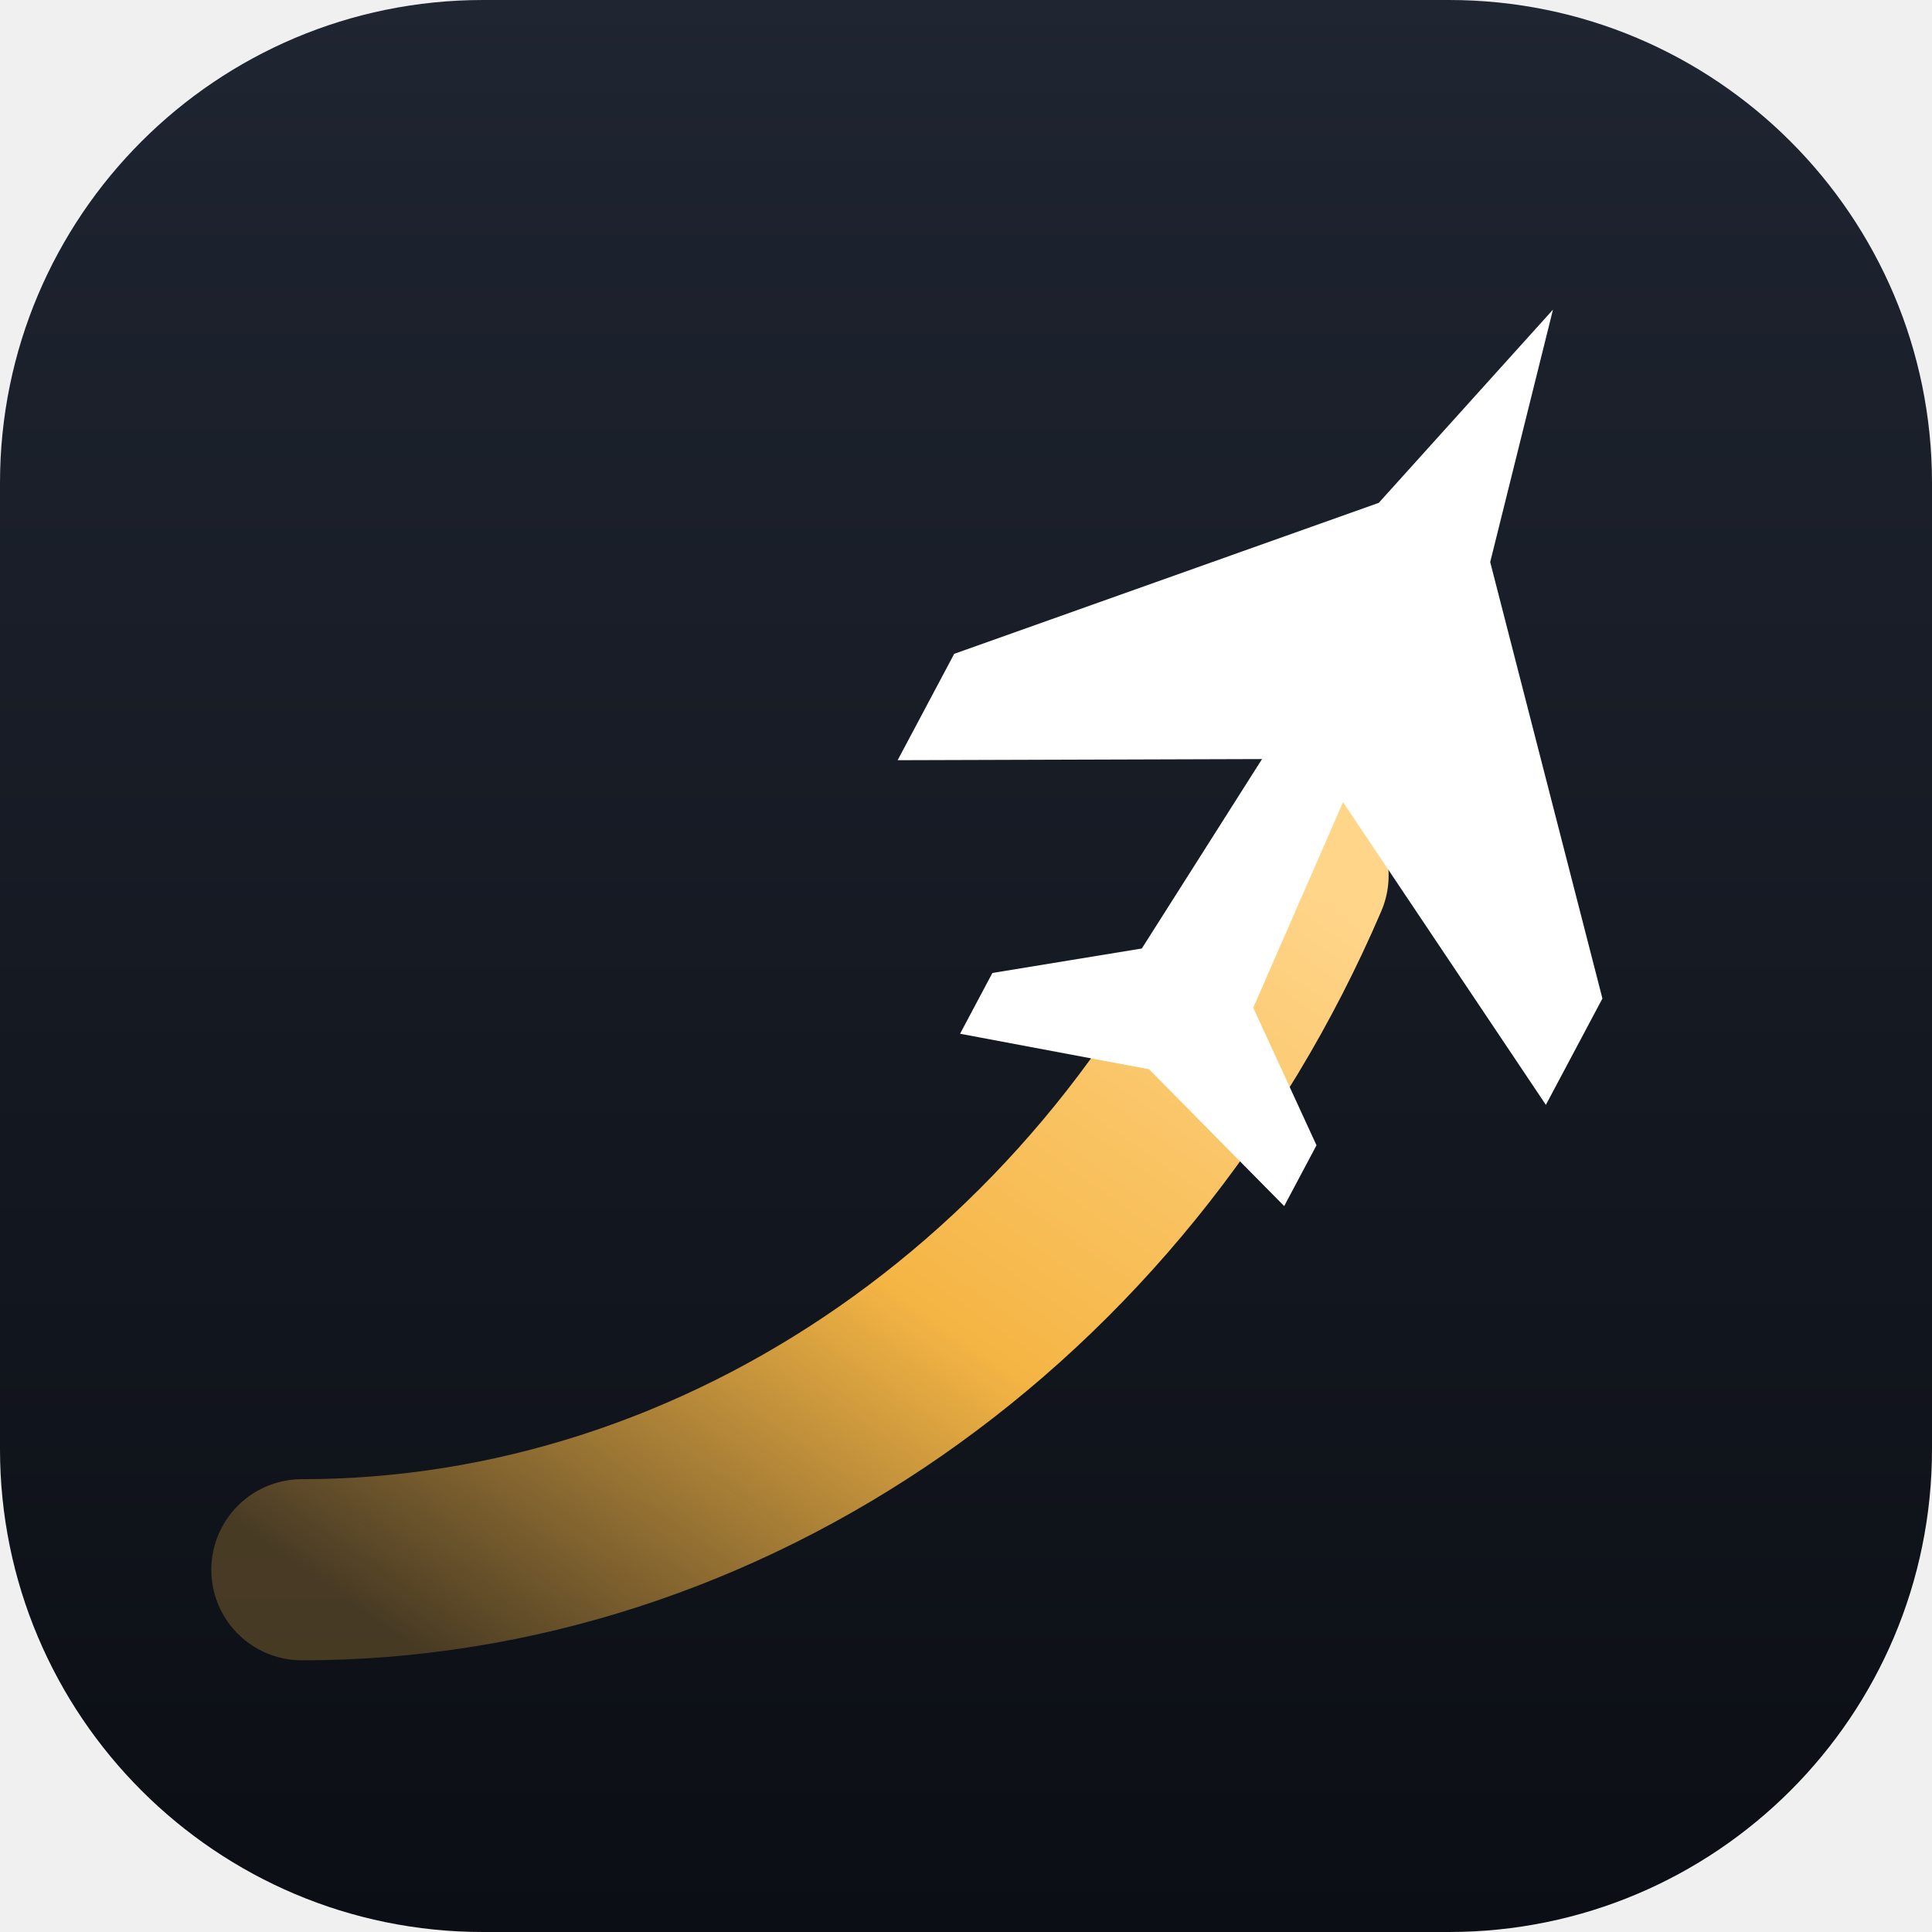
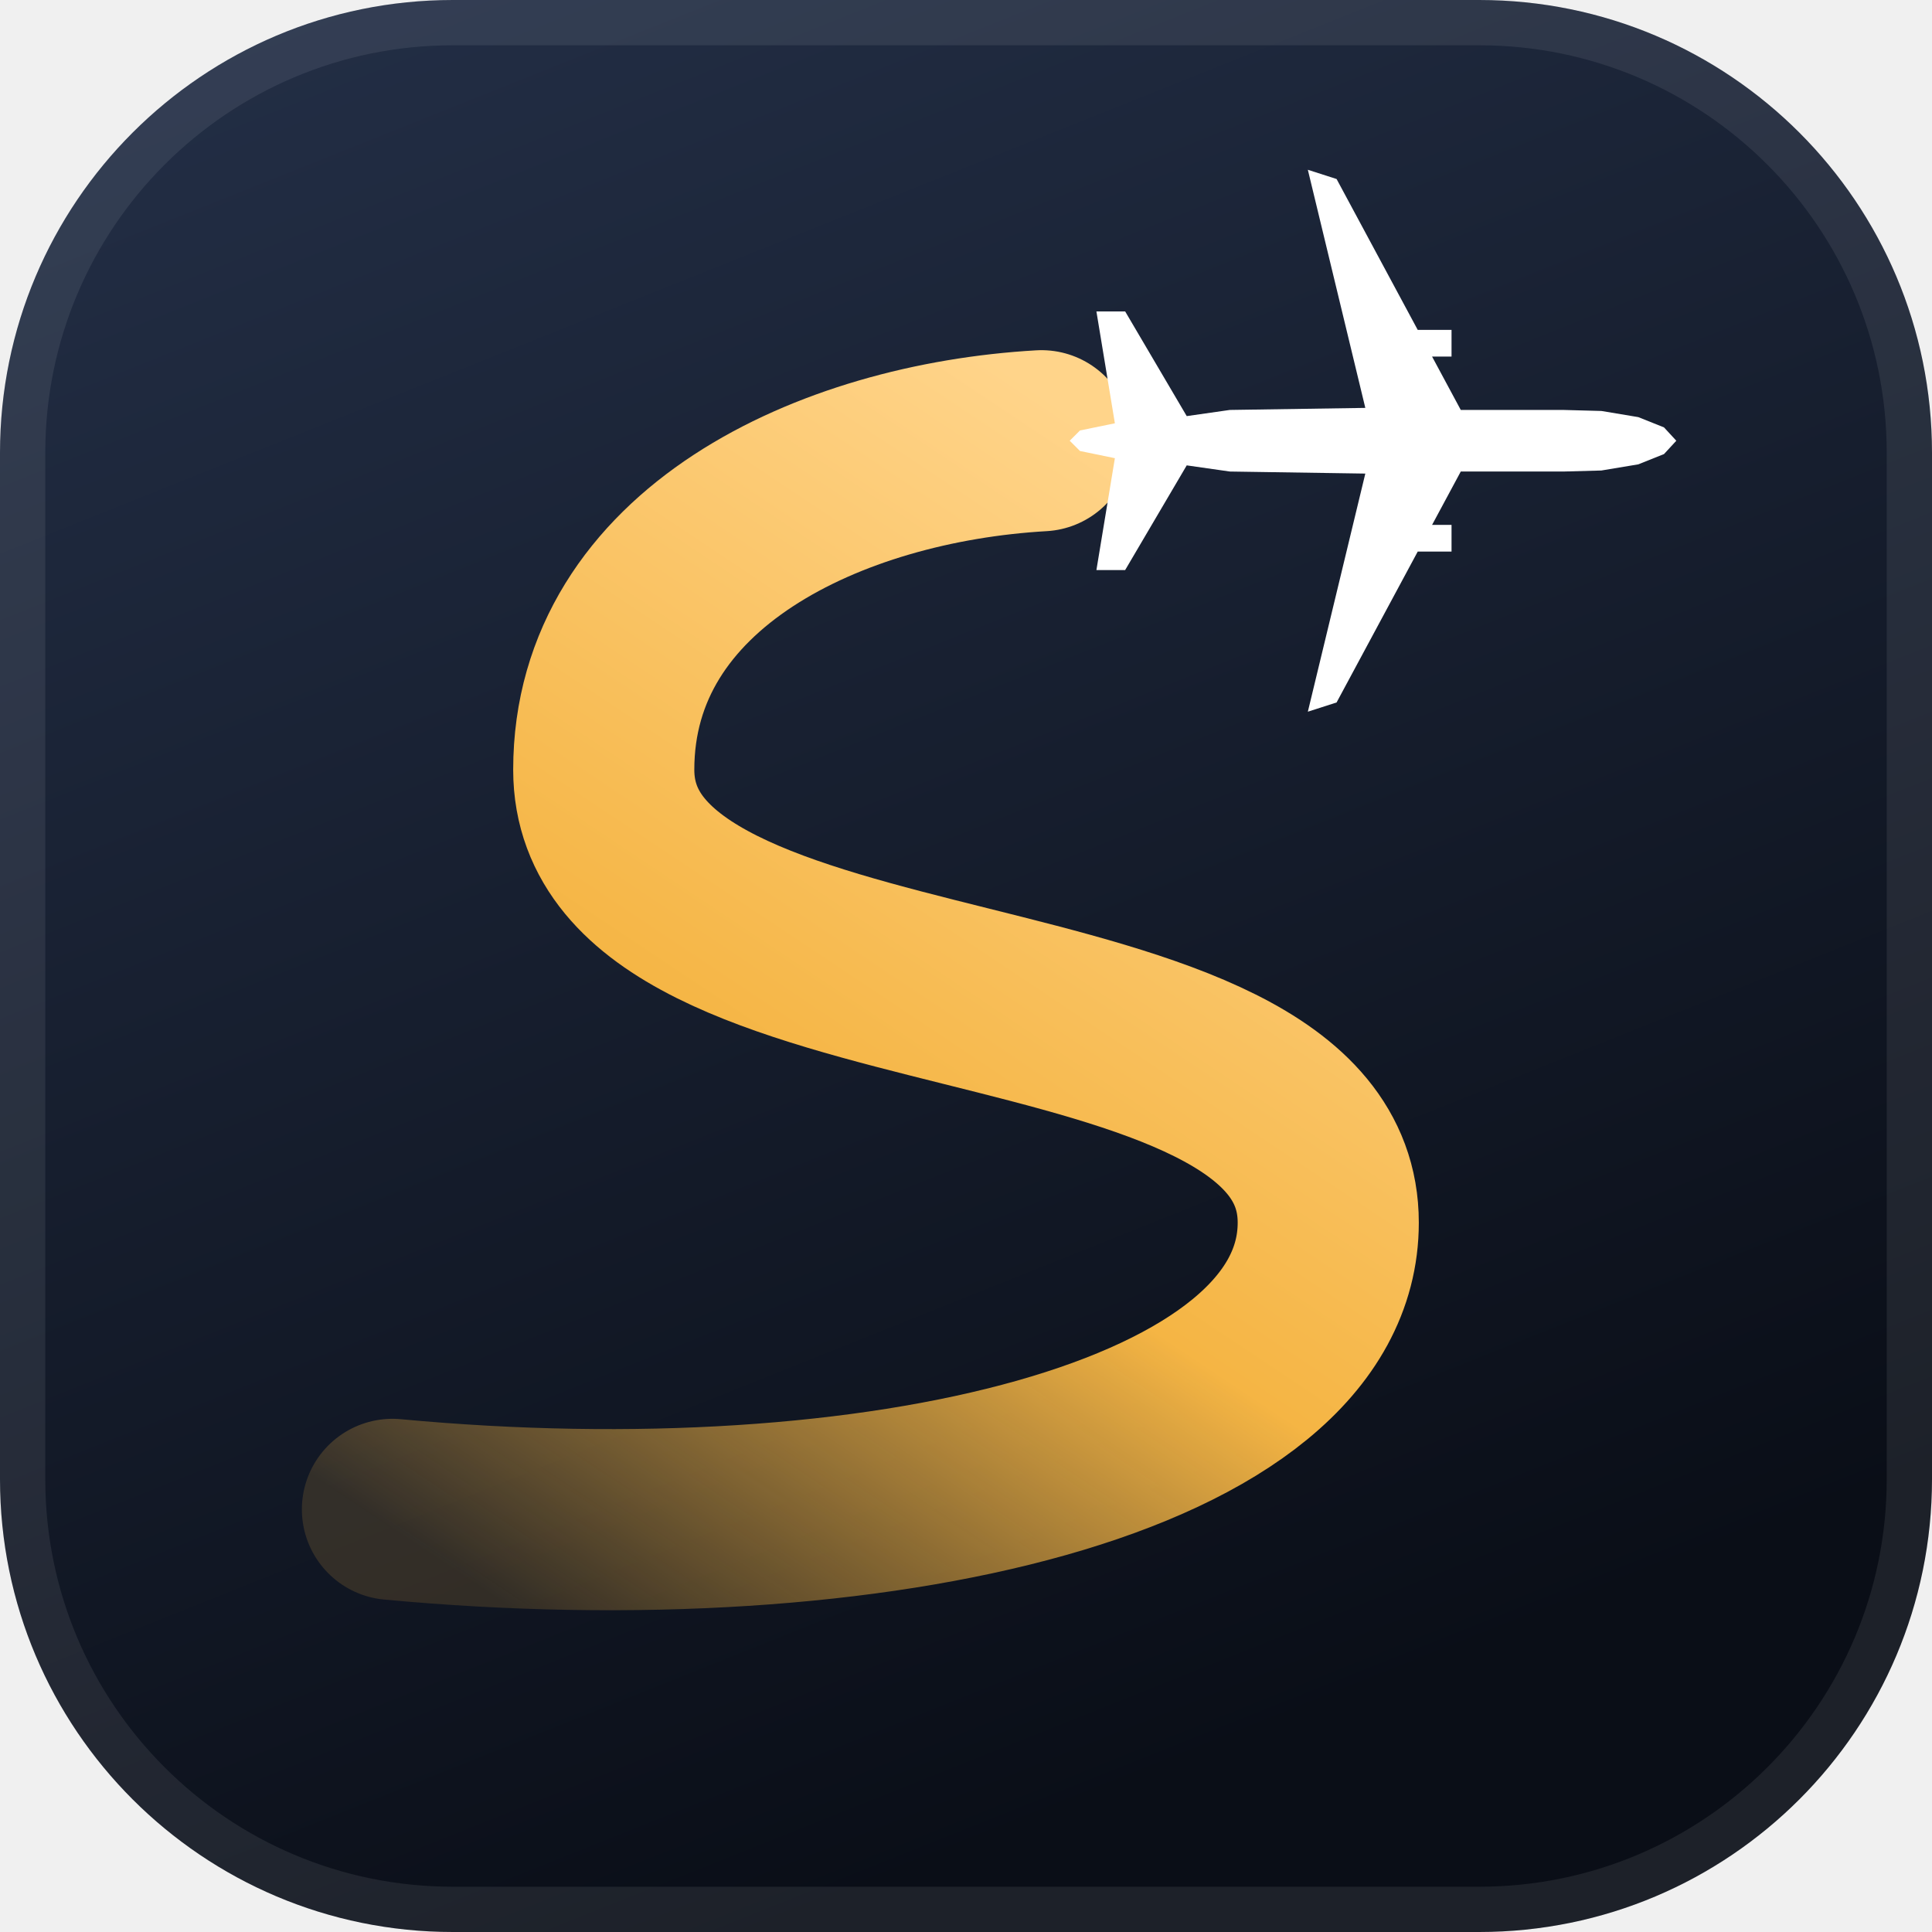
- <svg xmlns="http://www.w3.org/2000/svg" viewBox="0 0 32 32">
+ <svg xmlns="http://www.w3.org/2000/svg" viewBox="0 0 64 64">
  <defs>
-     <linearGradient id="bg" x1="0" y1="0" x2="0" y2="1">
-       <stop offset="0" stop-color="#1F2531" />
-       <stop offset="1" stop-color="#0B0E14" />
+     <linearGradient id="bg" x1="0" y1="0" x2="0.4" y2="1">
+       <stop offset="0" stop-color="#243048" />
+       <stop offset="1" stop-color="#0A0E17" />
    </linearGradient>
-     <linearGradient id="arc" x1="0" y1="1" x2="1" y2="0">
-       <stop offset="0" stop-color="#F5B544" stop-opacity=".25" />
-       <stop offset=".5" stop-color="#F5B544" />
-       <stop offset="1" stop-color="#FFD58A" />
+     <linearGradient id="trail" gradientUnits="userSpaceOnUse" x1="12" y1="50" x2="36" y2="14">
+       <stop offset="0" stop-color="#F5B544" stop-opacity="0.15" />
+       <stop offset="0.45" stop-color="#F5B544" />
+       <stop offset="1" stop-color="#FFD48A" />
    </linearGradient>
  </defs>
-   <rect width="32" height="32" rx="8" fill="url(#bg)" />
-   <path d="M5 26C12 26 18.5 21.5 21.5 14.5" fill="none" stroke="url(#arc)" stroke-width="3" stroke-linecap="round" />
-   <g transform="translate(22.6 11) rotate(-62) scale(.95)">
-     <path d="M7 0 2.6-1.1-3.2-6.4h-2.1l3 5.6-3.9-.3-1.6-2.1H-9l1 3.2-1 3.2h1.2l1.6-2.1 3.9-.3-3 5.6h2.1L2.6 1.1Z" fill="#FFFFFF" />
-   </g>
+   <rect width="64" height="64" rx="15" fill="url(#bg)" />
+   <rect x="0.75" y="0.75" width="62.5" height="62.5" rx="14.25" fill="none" stroke="#FFFFFF" stroke-opacity="0.08" stroke-width="1.5" />
+   <path d="M13 50C29 51.5 44 48 44 40.5C44 31.5 20 34.5 20 25.5C20 18.5 27.5 15 34.5 14.6" fill="none" stroke="url(#trail)" stroke-width="6" stroke-linecap="round" />
+   <path transform="translate(45.5 14.6) rotate(90) scale(0.34) translate(-32 -32)" d="M32 2.5L33.3 3.7L34.3 6.2L34.9 9.8L35 13.5L35 23.5L57.5 35.6L58.4 38.4L35.2 32.8L35 46L34.4 50.2L44.6 56.2L44.6 59L33.7 57.2L33 60.6L32 61.6L31 60.6L30.3 57.2L19.4 59L19.4 56.2L29.6 50.2L29 46L28.8 32.8L5.6 38.4L6.5 35.6L29 23.5L29 13.5L29.1 9.8L29.7 6.2L30.7 3.7zM40.2 24.4L42.8 24.4L42.8 31.2L40.2 31.2zM23.8 31.2L21.2 31.2L21.2 24.4L23.8 24.4z" fill="#FFFFFF" />
</svg>
